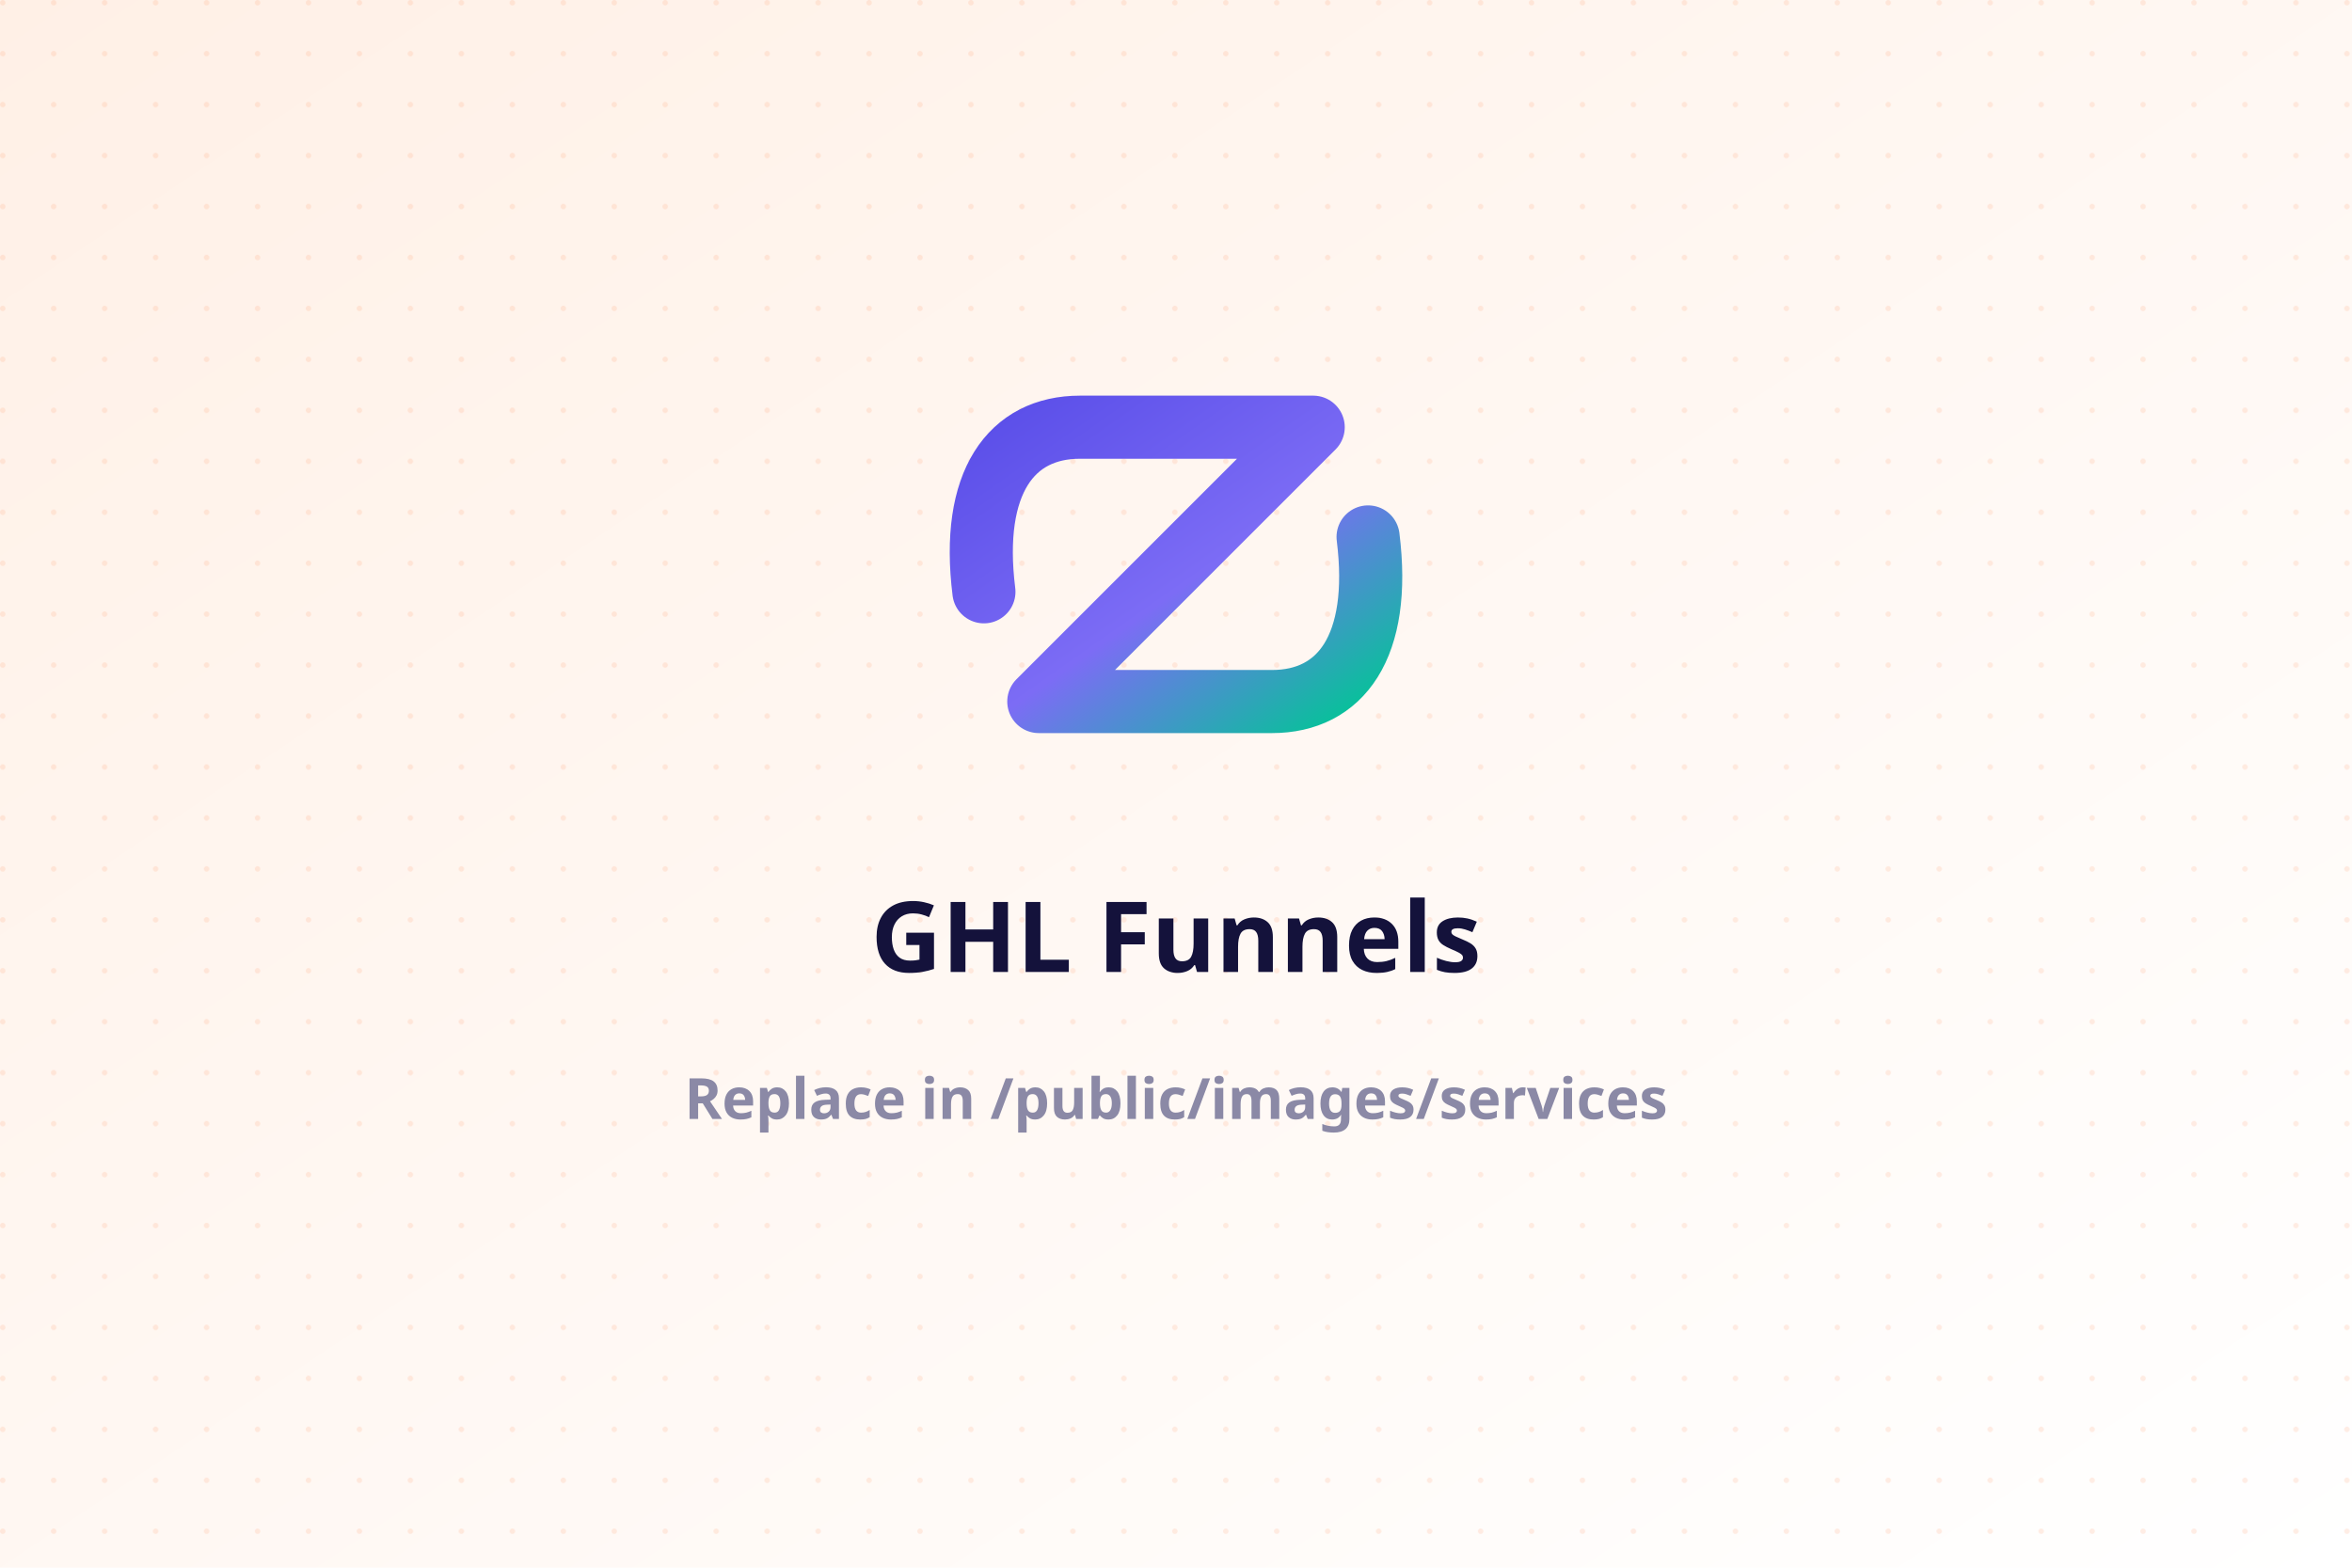
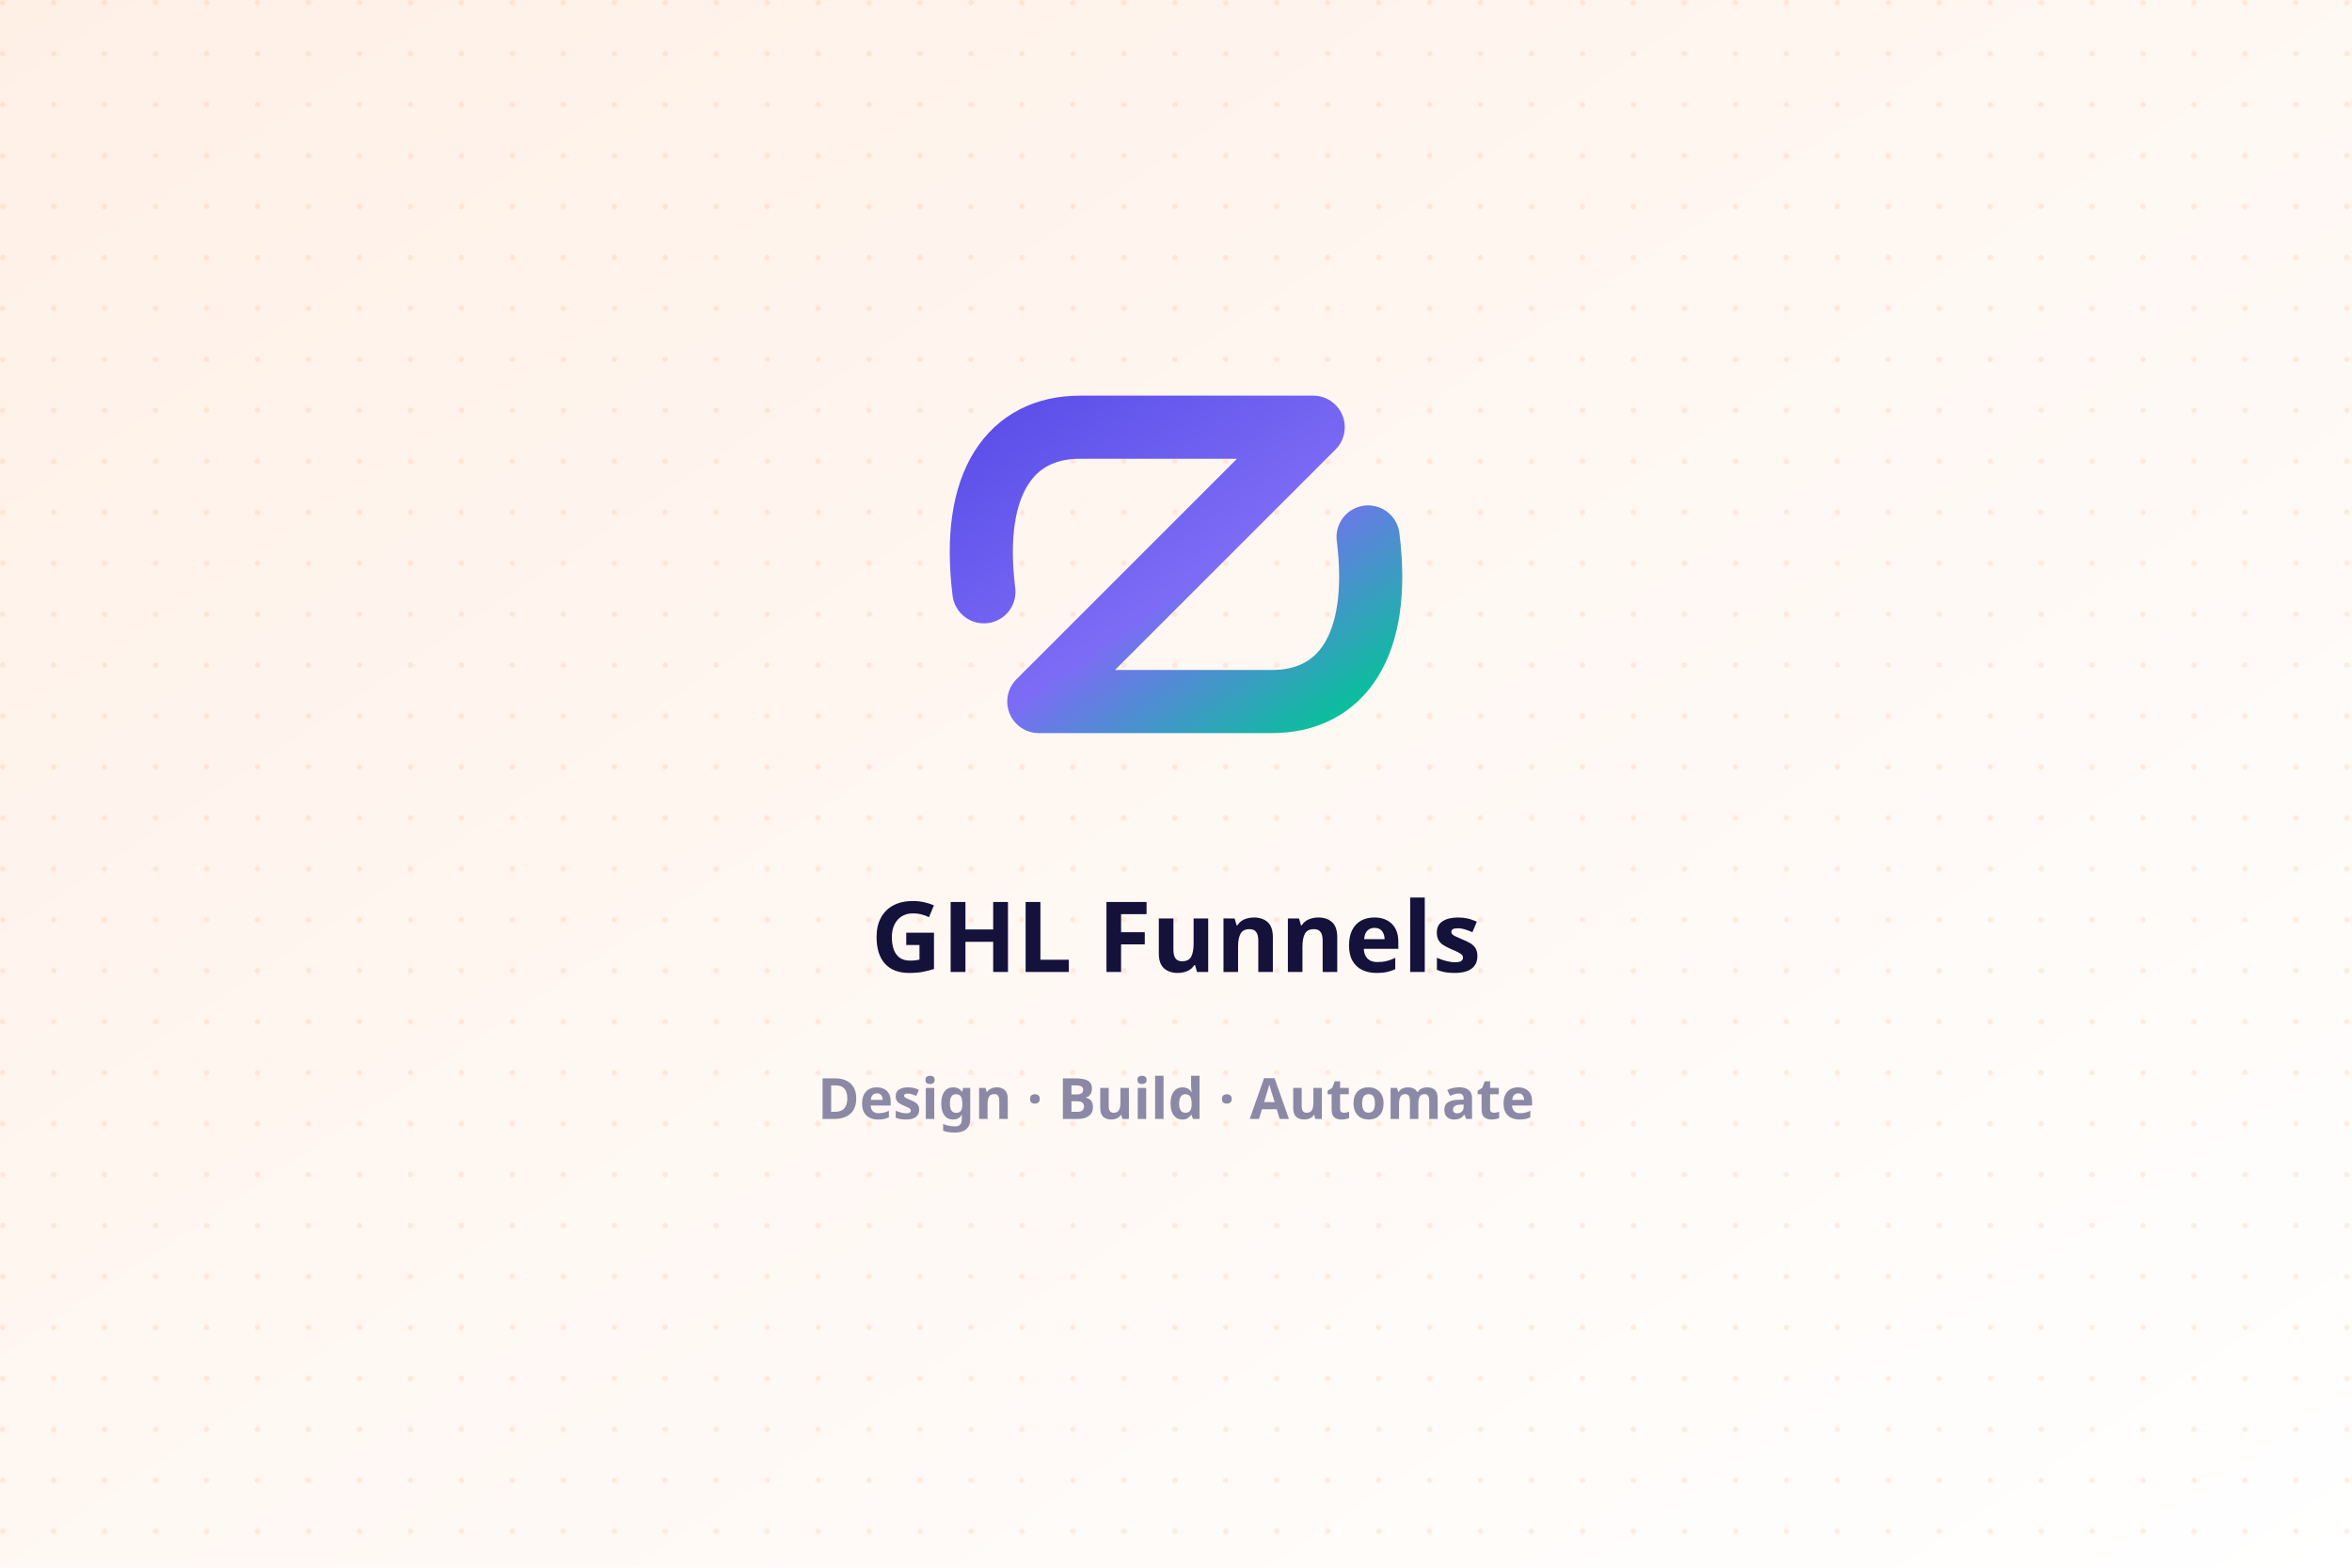
- <svg xmlns="http://www.w3.org/2000/svg" viewBox="0 0 1200 800" width="1200" height="800" role="img" aria-label="GHL Funnels placeholder">
+ <svg xmlns="http://www.w3.org/2000/svg" viewBox="0 0 1200 800" width="1200" height="800" role="img" aria-label="GHL Funnels — Flowzync">
  <defs>
    <linearGradient id="g" x1="0" y1="0" x2="1" y2="1">
      <stop offset="0" stop-color="#FFF0E6" />
      <stop offset="1" stop-color="#FFFFFF" />
    </linearGradient>
    <linearGradient id="s" x1="0" y1="0" x2="1" y2="1">
      <stop offset="0" stop-color="#5B4FE9" />
      <stop offset=".55" stop-color="#7C6CF5" />
      <stop offset="1" stop-color="#06C299" />
    </linearGradient>
    <pattern id="d" width="26" height="26" patternUnits="userSpaceOnUse">
      <circle cx="1.4" cy="1.4" r="1.4" fill="#FF7A3D" opacity=".13" />
    </pattern>
  </defs>
  <rect width="1200" height="800" fill="url(#g)" />
  <rect width="1200" height="800" fill="url(#d)" />
  <g transform="translate(432.0 120.0) scale(7.000)">
    <path d="M10 26 C9 18 12 14 17 14 H34 L14 34 H31 C36 34 39 30 38 22" fill="none" stroke="url(#s)" stroke-width="4.6" stroke-linecap="round" stroke-linejoin="round" />
  </g>
  <text x="50%" y="496" text-anchor="middle" font-family="Sora, Segoe UI, sans-serif" font-weight="700" font-size="50" fill="#14123B">GHL Funnels</text>
-   <text x="50%" y="571" text-anchor="middle" font-family="Manrope, Segoe UI, sans-serif" font-weight="600" font-size="29" fill="#8B89A6">Replace in /public/images/services</text>
+   <text x="50%" y="571" text-anchor="middle" font-family="Manrope, Segoe UI, sans-serif" font-weight="600" font-size="29" fill="#8B89A6">Design · Build · Automate</text>
</svg>
